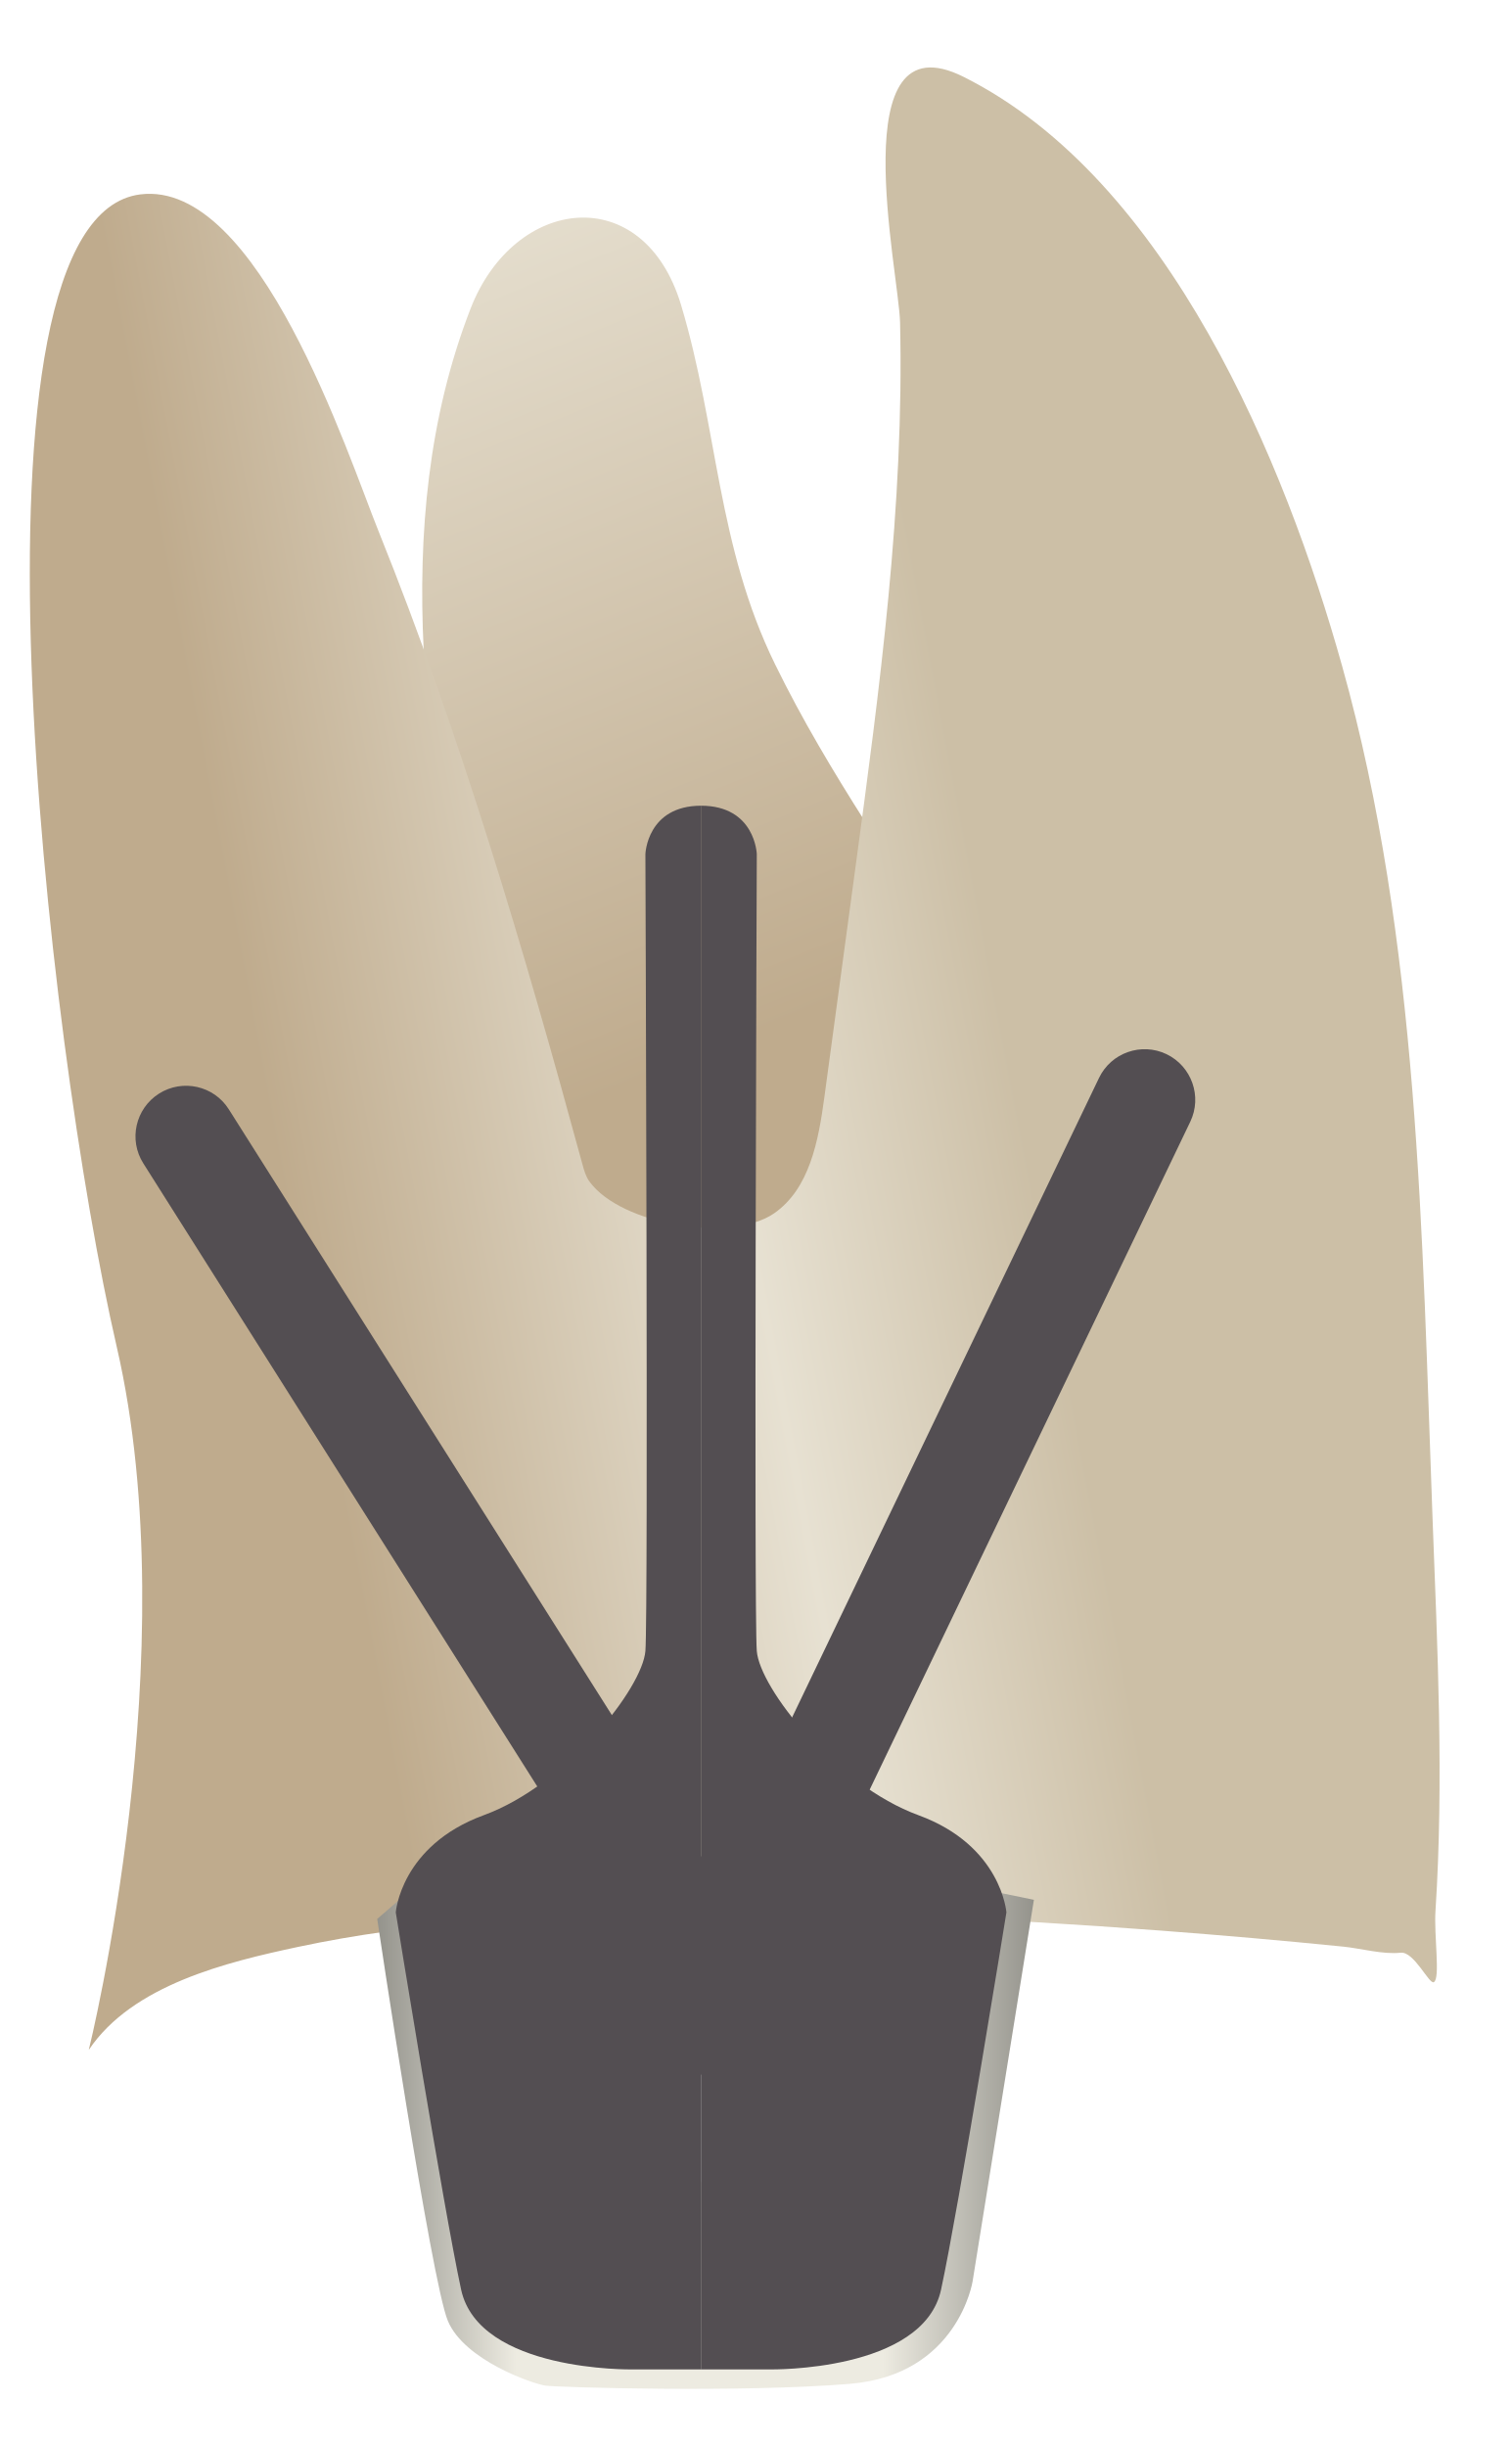
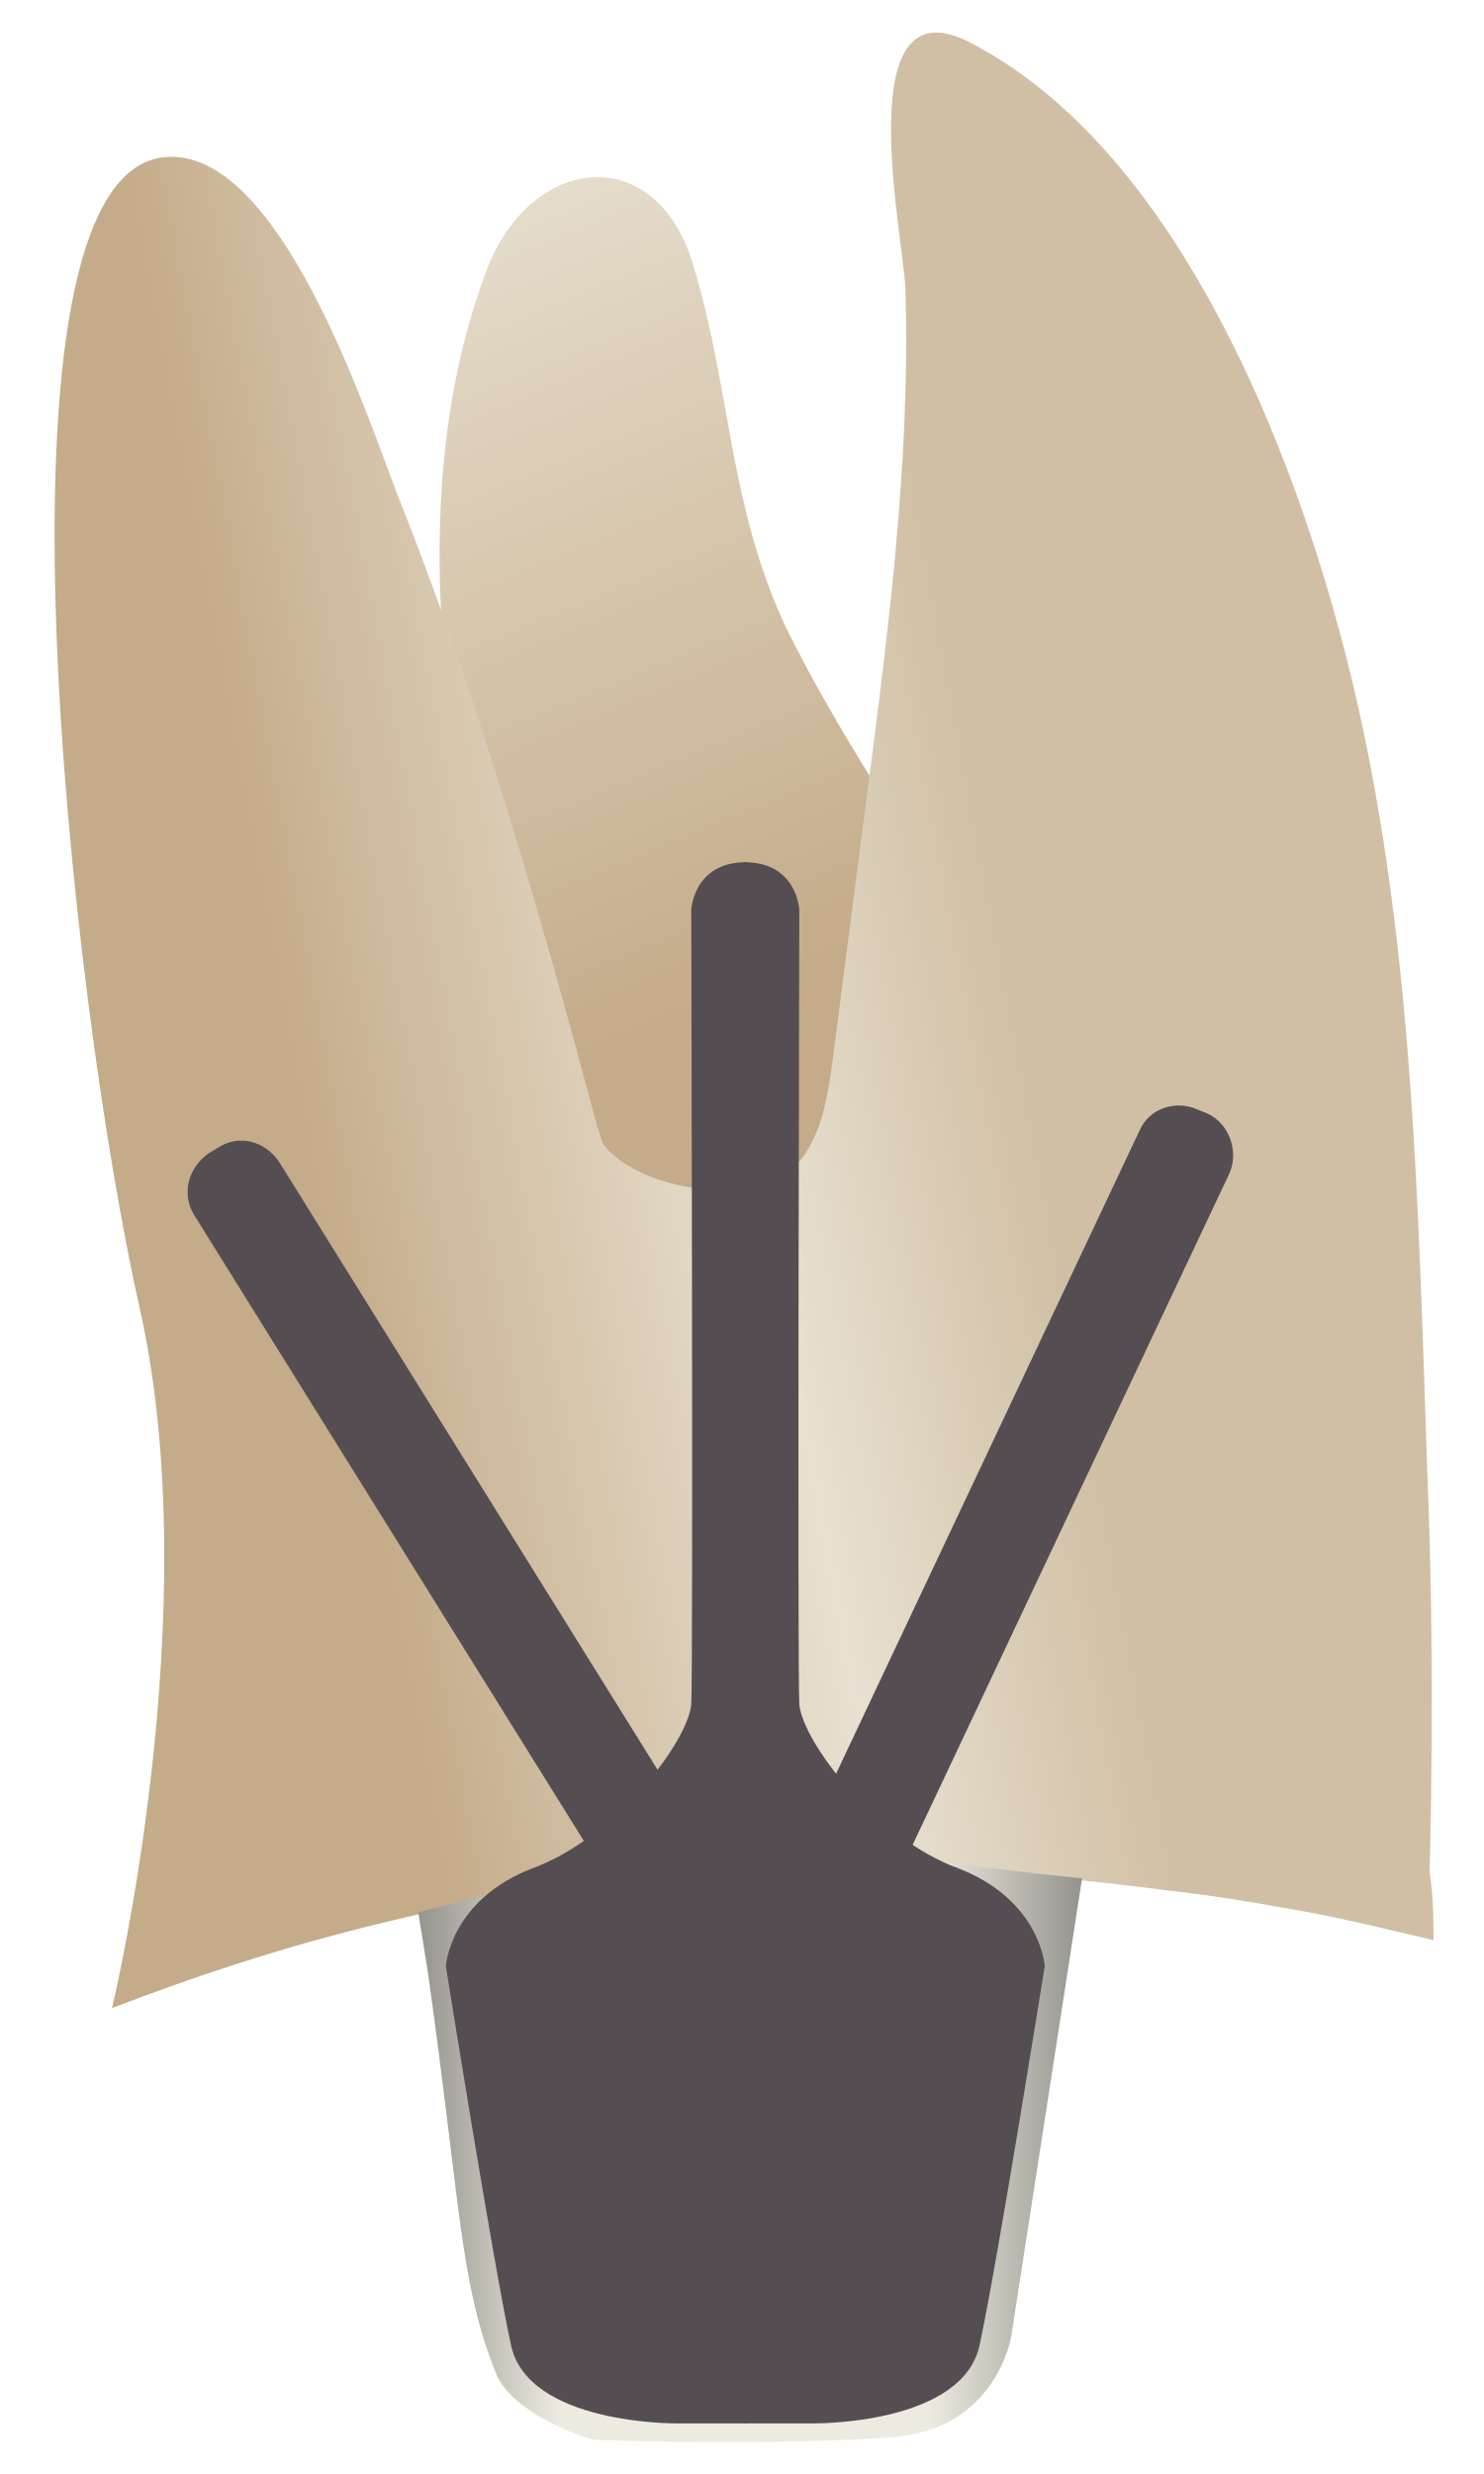
- <svg xmlns="http://www.w3.org/2000/svg" width="21" height="34" viewBox="0 0 21 34" fill="none">
-   <path d="M9.466 4.242C8.945 2.502 7.147 2.722 6.539 4.289C5.363 7.32 5.967 10.724 6.571 13.811C6.851 15.24 7.391 20.528 9.408 20.701C11.41 20.872 15.07 16.168 13.405 13.548C12.502 12.127 11.514 10.749 10.772 9.232C9.964 7.584 9.976 5.946 9.466 4.242Z" fill="url(#paint0_linear_91_12666)" />
-   <path d="M19.926 27.541C19.861 27.578 19.652 27.112 19.465 27.132C19.22 27.159 18.915 27.073 18.671 27.048C17.826 26.963 16.98 26.889 16.133 26.825C13.781 26.648 11.419 26.54 9.06 26.587C7.419 26.62 5.753 26.708 4.144 27.051C3.15 27.263 1.842 27.578 1.234 28.482C1.234 28.482 2.604 22.966 1.623 18.717C0.642 14.468 -0.665 3.028 1.95 2.701C3.593 2.496 4.832 6.318 5.261 7.382C6.398 10.202 7.288 13.216 8.094 16.178C8.117 16.261 8.14 16.346 8.19 16.415C8.632 17.026 10.164 17.268 10.756 16.86C11.251 16.518 11.374 15.85 11.455 15.253C11.598 14.194 11.741 13.135 11.885 12.075C12.225 9.559 12.568 7.025 12.508 4.479C12.491 3.78 11.694 0.219 13.389 1.067C16.238 2.491 17.862 6.43 18.652 9.257C19.721 13.076 19.761 17.163 19.908 21.102C19.976 22.908 20.066 24.738 19.949 26.544C19.925 26.897 20.019 27.489 19.926 27.541Z" fill="url(#paint1_linear_91_12666)" />
-   <path d="M14.368 26.397L13.516 31.698C13.516 31.698 13.314 32.997 11.815 33.122C10.316 33.247 7.751 33.172 7.579 33.147C7.406 33.122 6.454 32.797 6.224 32.248C5.993 31.698 5.242 26.663 5.242 26.663L5.535 26.409L6.944 31.948C6.944 31.948 12.564 28.677 12.593 28.652C12.622 28.627 13.458 26.33 13.458 26.33L13.919 26.305L14.368 26.397Z" fill="url(#paint2_linear_91_12666)" />
-   <path d="M8.783 32.922C8.783 32.922 6.656 32.958 6.408 31.813C6.161 30.668 5.5 26.572 5.5 26.572C5.5 26.572 5.568 25.645 6.721 25.222C7.874 24.8 8.927 23.458 8.969 22.94C9.01 22.421 8.969 11.867 8.969 11.867C8.969 11.867 8.991 11.195 9.744 11.195V32.922C9.743 32.922 8.83 32.922 8.783 32.922Z" fill="#534E52" />
-   <path d="M10.703 32.922C10.703 32.922 12.83 32.958 13.078 31.813C13.325 30.668 13.986 26.572 13.986 26.572C13.986 26.572 13.918 25.645 12.765 25.222C11.612 24.8 10.558 23.458 10.517 22.94C10.476 22.421 10.517 11.867 10.517 11.867C10.517 11.867 10.495 11.195 9.742 11.195V32.922C9.743 32.922 10.655 32.922 10.703 32.922Z" fill="#534E52" />
-   <path d="M10.016 27.539C10.345 27.331 10.442 26.897 10.235 26.569L3.18 15.414C2.973 15.085 2.538 14.988 2.21 15.195C1.882 15.403 1.784 15.837 1.992 16.165L9.046 27.32C9.254 27.649 9.688 27.746 10.016 27.539Z" fill="#534E52" />
-   <path d="M16.211 14.647C15.861 14.48 15.441 14.627 15.273 14.977L9.108 27.82C8.941 28.17 9.088 28.59 9.438 28.758C9.788 28.926 10.209 28.778 10.376 28.428L16.541 15.586C16.709 15.236 16.561 14.816 16.211 14.647Z" fill="#534E52" />
+ <svg xmlns="http://www.w3.org/2000/svg" width="21" height="35" viewBox="0 0 21 35" fill="none">
+   <path d="M9.81 3.752C9.282 1.972 7.504 2.198 6.892 3.808C5.725 6.887 6.309 10.361 6.92 13.496C7.198 14.936 7.726 20.331 9.755 20.5C11.755 20.67 15.423 15.897 13.756 13.242C12.839 11.801 11.866 10.389 11.116 8.864C10.31 7.141 10.338 5.475 9.81 3.752Z" fill="url(#paint0_linear_144_5913)" />
+   <path d="M20.286 27.448C19.674 27.307 18.924 27.11 18.035 26.968C18.035 26.968 17.285 26.827 16.507 26.742C12.45 26.206 9.421 26.488 9.421 26.488C7.643 26.658 6.281 26.997 5.447 27.194C3.919 27.561 2.613 28.013 1.585 28.409C1.585 28.409 2.947 22.788 1.974 18.495C1.001 14.174 -0.305 2.537 2.307 2.226C3.947 2.029 5.197 5.898 5.614 6.971C6.753 9.824 7.643 12.903 8.448 15.925C8.476 16.01 8.504 16.094 8.532 16.179C8.976 16.8 10.505 17.055 11.088 16.631C11.588 16.292 11.7 15.614 11.783 14.993C11.922 13.92 12.061 12.846 12.2 11.773C12.533 9.203 12.894 6.633 12.811 4.062C12.783 3.356 12.005 -0.259 13.7 0.588C16.535 2.029 18.174 6.039 18.952 8.92C20.008 12.79 20.064 16.97 20.202 20.952C20.314 23.664 20.23 26.488 20.23 26.488C20.286 26.855 20.286 27.194 20.286 27.448Z" fill="url(#paint1_linear_144_5913)" />
+   <path d="M15.312 26.573C14.979 28.72 14.645 30.894 14.312 33.041C14.312 33.041 14.117 34.368 12.617 34.481C11.116 34.594 8.56 34.538 8.393 34.51C8.226 34.481 7.282 34.142 7.031 33.606C6.503 32.306 6.531 31.29 6.059 27.929C6.003 27.561 5.948 27.251 5.92 27.053C6.448 26.912 7.004 26.799 7.532 26.658C7.615 28.861 7.671 31.092 7.754 33.295C7.754 33.295 13.367 29.962 13.395 29.934C13.422 29.906 14.256 27.561 14.256 27.561C13.756 27.138 13.228 26.686 12.728 26.262C13.589 26.375 14.451 26.488 15.312 26.573Z" fill="url(#paint2_linear_144_5913)" />
+   <path d="M9.588 34.284C9.588 34.284 7.448 34.312 7.226 33.154C6.976 31.996 6.309 27.816 6.309 27.816C6.309 27.816 6.365 26.884 7.532 26.432C8.699 26.008 9.727 24.652 9.782 24.116C9.81 23.579 9.782 12.874 9.782 12.874C9.782 12.874 9.81 12.197 10.56 12.197V34.284C10.533 34.284 9.616 34.284 9.588 34.284Z" fill="#544E52" />
+   <path d="M11.505 34.284C11.505 34.284 13.645 34.312 13.867 33.154C14.117 31.996 14.784 27.816 14.784 27.816C14.784 27.816 14.729 26.884 13.562 26.432C12.395 26.008 11.366 24.652 11.311 24.116C11.283 23.579 11.311 12.874 11.311 12.874C11.311 12.874 11.283 12.197 10.533 12.197V34.284C10.533 34.284 11.45 34.284 11.505 34.284Z" fill="#544E52" />
+   <path d="M10.755 28.861L10.894 28.776C11.172 28.578 11.283 28.211 11.088 27.9L3.947 16.433C3.753 16.151 3.391 16.038 3.086 16.236L2.947 16.32C2.669 16.518 2.558 16.885 2.752 17.196L9.893 28.663C10.06 28.974 10.449 29.058 10.755 28.861Z" fill="#544E52" />
+   <path d="M17.09 15.755L16.951 15.699C16.646 15.558 16.257 15.671 16.118 16.01L9.893 29.2C9.755 29.51 9.866 29.906 10.199 30.047L10.338 30.104C10.644 30.245 11.033 30.132 11.172 29.793L17.396 16.603C17.535 16.292 17.396 15.897 17.09 15.755Z" fill="#544E52" />
  <defs>
-     <linearGradient id="paint0_linear_91_12666" x1="12.133" y1="19.969" x2="-1.554" y2="-13.482" gradientUnits="userSpaceOnUse">
-       <stop offset="0.16" stop-color="#BFAB8D" />
-       <stop offset="0.508" stop-color="#E7E1D2" />
-       <stop offset="0.73" stop-color="#CCBFA6" />
+     <linearGradient id="paint0_linear_144_5913" x1="12.442" y1="19.673" x2="-1.632" y2="-14.167" gradientUnits="userSpaceOnUse">
+       <stop offset="0.16" stop-color="#C4AB89" />
+       <stop offset="0.508" stop-color="#E8E1D1" />
+       <stop offset="0.73" stop-color="#D0BFA4" />
    </linearGradient>
-     <linearGradient id="paint1_linear_91_12666" x1="1.086" y1="16.99" x2="18.775" y2="13.634" gradientUnits="userSpaceOnUse">
-       <stop offset="0.16" stop-color="#BFAB8D" />
-       <stop offset="0.508" stop-color="#E7E1D2" />
-       <stop offset="0.73" stop-color="#CCBFA6" />
+     <linearGradient id="paint1_linear_144_5913" x1="1.436" y1="16.712" x2="19.143" y2="13.407" gradientUnits="userSpaceOnUse">
+       <stop offset="0.16" stop-color="#C4AB89" />
+       <stop offset="0.508" stop-color="#E8E1D1" />
+       <stop offset="0.73" stop-color="#D0BFA4" />
    </linearGradient>
-     <linearGradient id="paint2_linear_91_12666" x1="14.368" y1="29.748" x2="5.242" y2="29.748" gradientUnits="userSpaceOnUse">
+     <linearGradient id="paint2_linear_144_5913" x1="15.316" y1="30.426" x2="5.908" y2="30.426" gradientUnits="userSpaceOnUse">
      <stop stop-color="#94938C" />
-       <stop offset="0.23" stop-color="#EDEBE1" />
-       <stop offset="0.788" stop-color="#EDEBE1" />
+       <stop offset="0.23" stop-color="#EDEBE0" />
+       <stop offset="0.788" stop-color="#EDEBE0" />
      <stop offset="1" stop-color="#94938C" />
    </linearGradient>
  </defs>
</svg>
